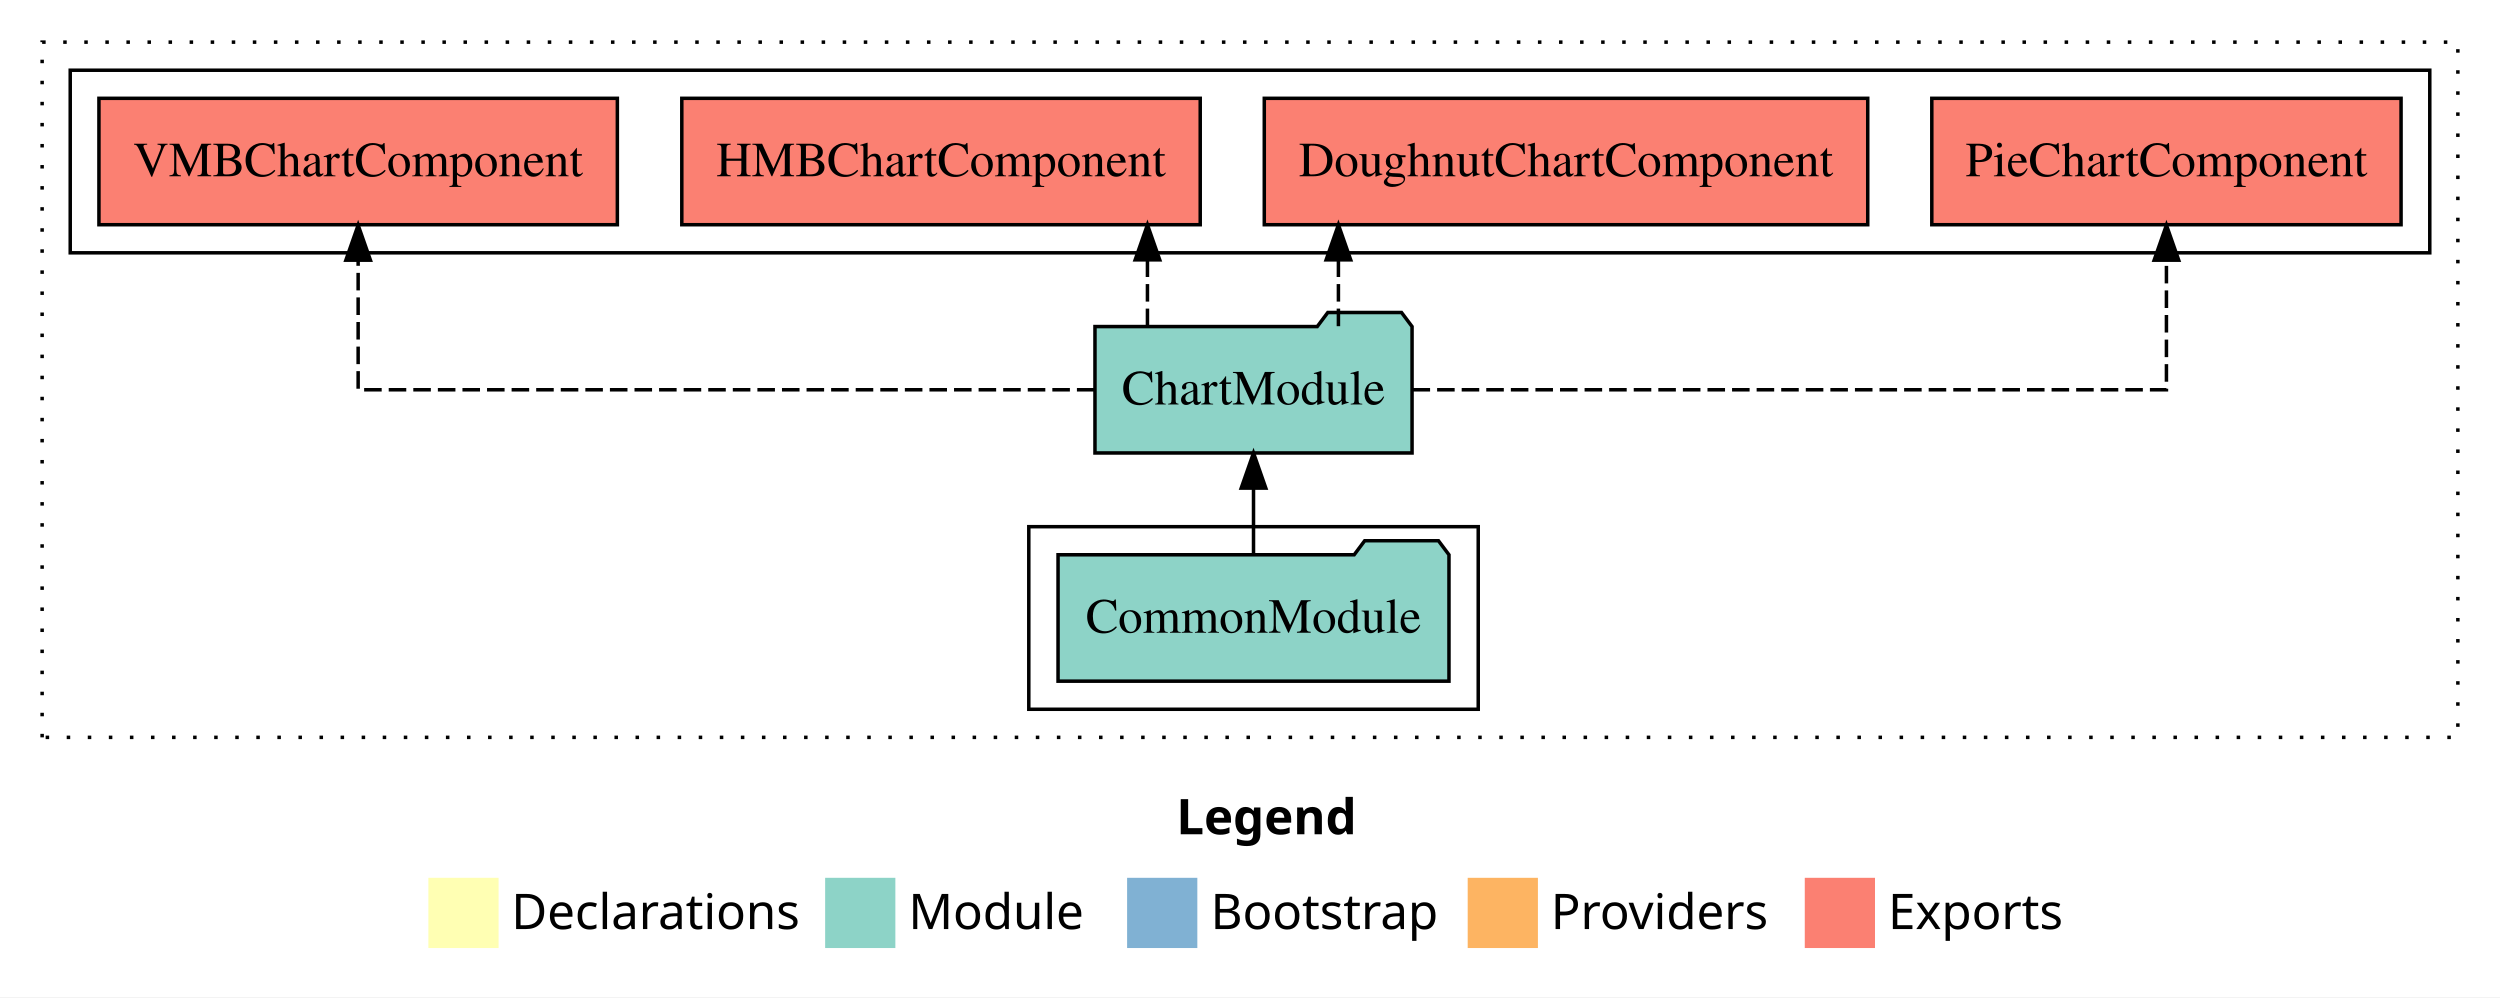
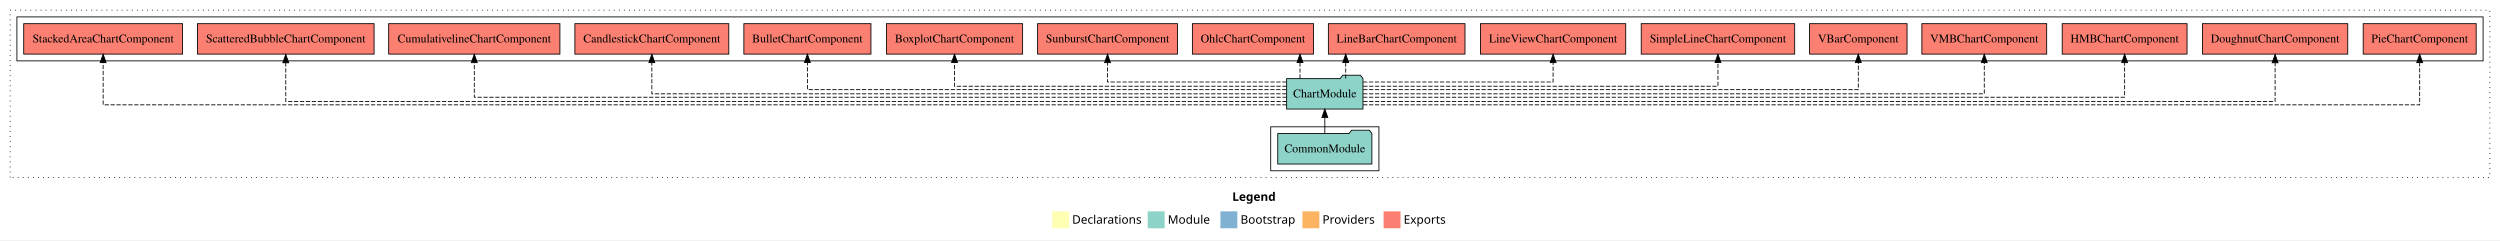
- <svg xmlns="http://www.w3.org/2000/svg" width="712pt" height="284pt" viewBox="0.00 0.00 712.00 284.00">
+ <svg xmlns="http://www.w3.org/2000/svg" width="2957pt" height="284pt" viewBox="0.00 0.00 2957.00 284.00">
  <g id="graph0" class="graph" transform="scale(1 1) rotate(0) translate(4 280)">
-     <polygon fill="#ffffff" stroke="transparent" points="-4,4 -4,-280 708,-280 708,4 -4,4" />
-     <text text-anchor="start" x="331.009" y="-42.4" font-family="sans-serif" font-weight="bold" font-size="14.00" fill="#000000">Legend</text>
-     <polygon fill="#ffffb3" stroke="transparent" points="118,-10 118,-30 138,-30 138,-10 118,-10" />
-     <text text-anchor="start" x="141.629" y="-15.4" font-family="sans-serif" font-size="14.00" fill="#000000">  Declarations</text>
-     <polygon fill="#8dd3c7" stroke="transparent" points="231,-10 231,-30 251,-30 251,-10 231,-10" />
-     <text text-anchor="start" x="254.725" y="-15.4" font-family="sans-serif" font-size="14.00" fill="#000000">  Module</text>
-     <polygon fill="#80b1d3" stroke="transparent" points="317,-10 317,-30 337,-30 337,-10 317,-10" />
-     <text text-anchor="start" x="340.781" y="-15.4" font-family="sans-serif" font-size="14.00" fill="#000000">  Bootstrap</text>
-     <polygon fill="#fdb462" stroke="transparent" points="414,-10 414,-30 434,-30 434,-10 414,-10" />
-     <text text-anchor="start" x="437.673" y="-15.4" font-family="sans-serif" font-size="14.00" fill="#000000">  Providers</text>
-     <polygon fill="#fb8072" stroke="transparent" points="510,-10 510,-30 530,-30 530,-10 510,-10" />
-     <text text-anchor="start" x="533.726" y="-15.4" font-family="sans-serif" font-size="14.00" fill="#000000">  Exports</text>
+     <polygon fill="#ffffff" stroke="transparent" points="-4,4 -4,-280 2953,-280 2953,4 -4,4" />
+     <text text-anchor="start" x="1453.509" y="-42.4" font-family="sans-serif" font-weight="bold" font-size="14.00" fill="#000000">Legend</text>
+     <polygon fill="#ffffb3" stroke="transparent" points="1240.5,-10 1240.5,-30 1260.5,-30 1260.5,-10 1240.5,-10" />
+     <text text-anchor="start" x="1264.129" y="-15.4" font-family="sans-serif" font-size="14.00" fill="#000000">  Declarations</text>
+     <polygon fill="#8dd3c7" stroke="transparent" points="1353.5,-10 1353.5,-30 1373.5,-30 1373.5,-10 1353.5,-10" />
+     <text text-anchor="start" x="1377.225" y="-15.4" font-family="sans-serif" font-size="14.00" fill="#000000">  Module</text>
+     <polygon fill="#80b1d3" stroke="transparent" points="1439.5,-10 1439.5,-30 1459.5,-30 1459.5,-10 1439.5,-10" />
+     <text text-anchor="start" x="1463.281" y="-15.4" font-family="sans-serif" font-size="14.00" fill="#000000">  Bootstrap</text>
+     <polygon fill="#fdb462" stroke="transparent" points="1536.5,-10 1536.5,-30 1556.5,-30 1556.5,-10 1536.5,-10" />
+     <text text-anchor="start" x="1560.173" y="-15.4" font-family="sans-serif" font-size="14.00" fill="#000000">  Providers</text>
+     <polygon fill="#fb8072" stroke="transparent" points="1632.5,-10 1632.5,-30 1652.5,-30 1652.5,-10 1632.5,-10" />
+     <text text-anchor="start" x="1656.226" y="-15.4" font-family="sans-serif" font-size="14.00" fill="#000000">  Exports</text>
    <g id="clust1" class="cluster">
-       <polygon fill="none" stroke="#000000" stroke-dasharray="1,5" points="8,-70 8,-268 696,-268 696,-70 8,-70" />
+       <polygon fill="none" stroke="#000000" stroke-dasharray="1,5" points="8,-70 8,-268 2941,-268 2941,-70 8,-70" />
    </g>
    <g id="clust3" class="cluster">
-       <polygon fill="none" stroke="#000000" points="289,-78 289,-130 417,-130 417,-78 289,-78" />
+       <polygon fill="none" stroke="#000000" points="1499,-78 1499,-130 1627,-130 1627,-78 1499,-78" />
    </g>
    <g id="clust4" class="cluster">
-       <polygon fill="none" stroke="#000000" points="16,-208 16,-260 688,-260 688,-208 16,-208" />
+       <polygon fill="none" stroke="#000000" points="16,-208 16,-260 2933,-260 2933,-208 16,-208" />
    </g>
    <g id="node1" class="node">
-       <polygon fill="#8dd3c7" stroke="#000000" points="408.668,-122 405.668,-126 384.668,-126 381.668,-122 297.332,-122 297.332,-86 408.668,-86 408.668,-122" />
-       <text text-anchor="middle" x="353" y="-99.8" font-family="Times,serif" font-size="14.00" fill="#000000">CommonModule</text>
+       <polygon fill="#8dd3c7" stroke="#000000" points="1618.668,-122 1615.668,-126 1594.668,-126 1591.668,-122 1507.332,-122 1507.332,-86 1618.668,-86 1618.668,-122" />
+       <text text-anchor="middle" x="1563" y="-99.8" font-family="Times,serif" font-size="14.00" fill="#000000">CommonModule</text>
    </g>
    <g id="node2" class="node">
-       <polygon fill="#8dd3c7" stroke="#000000" points="398.153,-187 395.153,-191 374.153,-191 371.153,-187 307.847,-187 307.847,-151 398.153,-151 398.153,-187" />
-       <text text-anchor="middle" x="353" y="-164.8" font-family="Times,serif" font-size="14.00" fill="#000000">ChartModule</text>
+       <polygon fill="#8dd3c7" stroke="#000000" points="1608.153,-187 1605.153,-191 1584.153,-191 1581.153,-187 1517.847,-187 1517.847,-151 1608.153,-151 1608.153,-187" />
+       <text text-anchor="middle" x="1563" y="-164.8" font-family="Times,serif" font-size="14.00" fill="#000000">ChartModule</text>
    </g>
    <g id="edge1" class="edge">
-       <path fill="none" stroke="#000000" d="M353,-122.106C353,-122.106 353,-140.991 353,-140.991" />
-       <polygon fill="#000000" stroke="#000000" points="349.5,-140.991 353,-150.991 356.5,-140.991 349.5,-140.991" />
+       <path fill="none" stroke="#000000" d="M1563,-122.106C1563,-122.106 1563,-140.991 1563,-140.991" />
+       <polygon fill="#000000" stroke="#000000" points="1559.5,-140.991 1563,-150.991 1566.5,-140.991 1559.5,-140.991" />
    </g>
    <g id="node3" class="node">
-       <polygon fill="#fb8072" stroke="#000000" points="679.823,-252 546.177,-252 546.177,-216 679.823,-216 679.823,-252" />
-       <text text-anchor="middle" x="613" y="-229.8" font-family="Times,serif" font-size="14.00" fill="#000000">PieChartComponent </text>
+       <polygon fill="#fb8072" stroke="#000000" points="2924.823,-252 2791.177,-252 2791.177,-216 2924.823,-216 2924.823,-252" />
+       <text text-anchor="middle" x="2858" y="-229.8" font-family="Times,serif" font-size="14.00" fill="#000000">PieChartComponent </text>
    </g>
    <g id="edge2" class="edge">
-       <path fill="none" stroke="#000000" stroke-dasharray="5,2" d="M398.288,-169C472.78,-169 613,-169 613,-169 613,-169 613,-205.894 613,-205.894" />
-       <polygon fill="#000000" stroke="#000000" points="609.5,-205.894 613,-215.894 616.5,-205.894 609.5,-205.894" />
+       <path fill="none" stroke="#000000" stroke-dasharray="5,2" d="M1608.33,-156C1837.536,-156 2858,-156 2858,-156 2858,-156 2858,-205.909 2858,-205.909" />
+       <polygon fill="#000000" stroke="#000000" points="2854.5,-205.909 2858,-215.909 2861.5,-205.909 2854.5,-205.909" />
    </g>
    <g id="node4" class="node">
-       <polygon fill="#fb8072" stroke="#000000" points="527.932,-252 356.068,-252 356.068,-216 527.932,-216 527.932,-252" />
-       <text text-anchor="middle" x="442" y="-229.8" font-family="Times,serif" font-size="14.00" fill="#000000">DoughnutChartComponent </text>
+       <polygon fill="#fb8072" stroke="#000000" points="2772.932,-252 2601.068,-252 2601.068,-216 2772.932,-216 2772.932,-252" />
+       <text text-anchor="middle" x="2687" y="-229.8" font-family="Times,serif" font-size="14.00" fill="#000000">DoughnutChartComponent </text>
    </g>
    <g id="edge3" class="edge">
-       <path fill="none" stroke="#000000" stroke-dasharray="5,2" d="M377.18,-187.106C377.18,-187.106 377.18,-205.991 377.18,-205.991" />
-       <polygon fill="#000000" stroke="#000000" points="373.68,-205.991 377.18,-215.991 380.68,-205.991 373.68,-205.991" />
+       <path fill="none" stroke="#000000" stroke-dasharray="5,2" d="M1608.454,-160C1818.737,-160 2687,-160 2687,-160 2687,-160 2687,-205.708 2687,-205.708" />
+       <polygon fill="#000000" stroke="#000000" points="2683.5,-205.708 2687,-215.708 2690.5,-205.708 2683.5,-205.708" />
    </g>
    <g id="node5" class="node">
-       <polygon fill="#fb8072" stroke="#000000" points="337.823,-252 190.177,-252 190.177,-216 337.823,-216 337.823,-252" />
-       <text text-anchor="middle" x="264" y="-229.8" font-family="Times,serif" font-size="14.00" fill="#000000">HMBChartComponent </text>
+       <polygon fill="#fb8072" stroke="#000000" points="2582.823,-252 2435.177,-252 2435.177,-216 2582.823,-216 2582.823,-252" />
+       <text text-anchor="middle" x="2509" y="-229.8" font-family="Times,serif" font-size="14.00" fill="#000000">HMBChartComponent </text>
    </g>
    <g id="edge4" class="edge">
-       <path fill="none" stroke="#000000" stroke-dasharray="5,2" d="M322.793,-187.106C322.793,-187.106 322.793,-205.991 322.793,-205.991" />
-       <polygon fill="#000000" stroke="#000000" points="319.293,-205.991 322.793,-215.991 326.293,-205.991 319.293,-205.991" />
+       <path fill="none" stroke="#000000" stroke-dasharray="5,2" d="M1608.309,-165C1796.793,-165 2509,-165 2509,-165 2509,-165 2509,-205.871 2509,-205.871" />
+       <polygon fill="#000000" stroke="#000000" points="2505.5,-205.871 2509,-215.871 2512.5,-205.871 2505.5,-205.871" />
    </g>
    <g id="node6" class="node">
-       <polygon fill="#fb8072" stroke="#000000" points="171.823,-252 24.177,-252 24.177,-216 171.823,-216 171.823,-252" />
-       <text text-anchor="middle" x="98" y="-229.8" font-family="Times,serif" font-size="14.00" fill="#000000">VMBChartComponent </text>
+       <polygon fill="#fb8072" stroke="#000000" points="2416.823,-252 2269.177,-252 2269.177,-216 2416.823,-216 2416.823,-252" />
+       <text text-anchor="middle" x="2343" y="-229.8" font-family="Times,serif" font-size="14.00" fill="#000000">VMBChartComponent </text>
    </g>
    <g id="edge5" class="edge">
-       <path fill="none" stroke="#000000" stroke-dasharray="5,2" d="M307.705,-169C234.428,-169 98,-169 98,-169 98,-169 98,-205.894 98,-205.894" />
-       <polygon fill="#000000" stroke="#000000" points="94.5,-205.894 98,-215.894 101.5,-205.894 94.5,-205.894" />
+       <path fill="none" stroke="#000000" stroke-dasharray="5,2" d="M1608.307,-169C1774.779,-169 2343,-169 2343,-169 2343,-169 2343,-205.894 2343,-205.894" />
+       <polygon fill="#000000" stroke="#000000" points="2339.5,-205.894 2343,-215.894 2346.5,-205.894 2339.5,-205.894" />
+     </g>
+     <g id="node7" class="node">
+       <polygon fill="#fb8072" stroke="#000000" points="2251.651,-252 2136.349,-252 2136.349,-216 2251.651,-216 2251.651,-252" />
+       <text text-anchor="middle" x="2194" y="-229.8" font-family="Times,serif" font-size="14.00" fill="#000000">VBarComponent </text>
+     </g>
+     <g id="edge6" class="edge">
+       <path fill="none" stroke="#000000" stroke-dasharray="5,2" d="M1608.38,-174C1753.063,-174 2194,-174 2194,-174 2194,-174 2194,-205.998 2194,-205.998" />
+       <polygon fill="#000000" stroke="#000000" points="2190.5,-205.998 2194,-215.998 2197.5,-205.998 2190.5,-205.998" />
+     </g>
+     <g id="node8" class="node">
+       <polygon fill="#fb8072" stroke="#000000" points="2118.762,-252 1937.238,-252 1937.238,-216 2118.762,-216 2118.762,-252" />
+       <text text-anchor="middle" x="2028" y="-229.8" font-family="Times,serif" font-size="14.00" fill="#000000">SimpleLineChartComponent </text>
+     </g>
+     <g id="edge7" class="edge">
+       <path fill="none" stroke="#000000" stroke-dasharray="5,2" d="M1608.433,-178C1725.439,-178 2028,-178 2028,-178 2028,-178 2028,-205.973 2028,-205.973" />
+       <polygon fill="#000000" stroke="#000000" points="2024.5,-205.973 2028,-215.973 2031.5,-205.973 2024.5,-205.973" />
+     </g>
+     <g id="node9" class="node">
+       <polygon fill="#fb8072" stroke="#000000" points="1918.911,-252 1747.089,-252 1747.089,-216 1918.911,-216 1918.911,-252" />
+       <text text-anchor="middle" x="1833" y="-229.8" font-family="Times,serif" font-size="14.00" fill="#000000">LineViewChartComponent </text>
+     </g>
+     <g id="edge8" class="edge">
+       <path fill="none" stroke="#000000" stroke-dasharray="5,2" d="M1608.192,-183C1685.054,-183 1833,-183 1833,-183 1833,-183 1833,-205.876 1833,-205.876" />
+       <polygon fill="#000000" stroke="#000000" points="1829.5,-205.876 1833,-215.876 1836.5,-205.876 1829.5,-205.876" />
+     </g>
+     <g id="node10" class="node">
+       <polygon fill="#fb8072" stroke="#000000" points="1728.804,-252 1567.196,-252 1567.196,-216 1728.804,-216 1728.804,-252" />
+       <text text-anchor="middle" x="1648" y="-229.8" font-family="Times,serif" font-size="14.00" fill="#000000">LineBarChartComponent </text>
+     </g>
+     <g id="edge9" class="edge">
+       <path fill="none" stroke="#000000" stroke-dasharray="5,2" d="M1587.712,-187.106C1587.712,-187.106 1587.712,-205.991 1587.712,-205.991" />
+       <polygon fill="#000000" stroke="#000000" points="1584.212,-205.991 1587.712,-215.991 1591.212,-205.991 1584.212,-205.991" />
+     </g>
+     <g id="node11" class="node">
+       <polygon fill="#fb8072" stroke="#000000" points="1549.647,-252 1406.353,-252 1406.353,-216 1549.647,-216 1549.647,-252" />
+       <text text-anchor="middle" x="1478" y="-229.8" font-family="Times,serif" font-size="14.00" fill="#000000">OhlcChartComponent </text>
+     </g>
+     <g id="edge10" class="edge">
+       <path fill="none" stroke="#000000" stroke-dasharray="5,2" d="M1533.624,-187.106C1533.624,-187.106 1533.624,-205.991 1533.624,-205.991" />
+       <polygon fill="#000000" stroke="#000000" points="1530.124,-205.991 1533.624,-215.991 1537.124,-205.991 1530.124,-205.991" />
+     </g>
+     <g id="node12" class="node">
+       <polygon fill="#fb8072" stroke="#000000" points="1388.713,-252 1223.287,-252 1223.287,-216 1388.713,-216 1388.713,-252" />
+       <text text-anchor="middle" x="1306" y="-229.8" font-family="Times,serif" font-size="14.00" fill="#000000">SunburstChartComponent </text>
+     </g>
+     <g id="edge11" class="edge">
+       <path fill="none" stroke="#000000" stroke-dasharray="5,2" d="M1517.645,-183C1443.866,-183 1306,-183 1306,-183 1306,-183 1306,-205.876 1306,-205.876" />
+       <polygon fill="#000000" stroke="#000000" points="1302.5,-205.876 1306,-215.876 1309.5,-205.876 1302.5,-205.876" />
+     </g>
+     <g id="node13" class="node">
+       <polygon fill="#fb8072" stroke="#000000" points="1205.553,-252 1044.447,-252 1044.447,-216 1205.553,-216 1205.553,-252" />
+       <text text-anchor="middle" x="1125" y="-229.8" font-family="Times,serif" font-size="14.00" fill="#000000">BoxplotChartComponent </text>
+     </g>
+     <g id="edge12" class="edge">
+       <path fill="none" stroke="#000000" stroke-dasharray="5,2" d="M1517.776,-178C1405.868,-178 1125,-178 1125,-178 1125,-178 1125,-205.973 1125,-205.973" />
+       <polygon fill="#000000" stroke="#000000" points="1121.5,-205.973 1125,-215.973 1128.5,-205.973 1121.5,-205.973" />
+     </g>
+     <g id="node14" class="node">
+       <polygon fill="#fb8072" stroke="#000000" points="1026.158,-252 875.842,-252 875.842,-216 1026.158,-216 1026.158,-252" />
+       <text text-anchor="middle" x="951" y="-229.8" font-family="Times,serif" font-size="14.00" fill="#000000">BulletChartComponent </text>
+     </g>
+     <g id="edge13" class="edge">
+       <path fill="none" stroke="#000000" stroke-dasharray="5,2" d="M1517.501,-174C1375.668,-174 951,-174 951,-174 951,-174 951,-205.998 951,-205.998" />
+       <polygon fill="#000000" stroke="#000000" points="947.5,-205.998 951,-215.998 954.5,-205.998 947.5,-205.998" />
+     </g>
+     <g id="node15" class="node">
+       <polygon fill="#fb8072" stroke="#000000" points="858.032,-252 675.968,-252 675.968,-216 858.032,-216 858.032,-252" />
+       <text text-anchor="middle" x="767" y="-229.8" font-family="Times,serif" font-size="14.00" fill="#000000">CandlestickChartComponent </text>
+     </g>
+     <g id="edge14" class="edge">
+       <path fill="none" stroke="#000000" stroke-dasharray="5,2" d="M1517.634,-169C1348.869,-169 767,-169 767,-169 767,-169 767,-205.894 767,-205.894" />
+       <polygon fill="#000000" stroke="#000000" points="763.5,-205.894 767,-215.894 770.5,-205.894 763.5,-205.894" />
+     </g>
+     <g id="node16" class="node">
+       <polygon fill="#fb8072" stroke="#000000" points="658.259,-252 455.741,-252 455.741,-216 658.259,-216 658.259,-252" />
+       <text text-anchor="middle" x="557" y="-229.8" font-family="Times,serif" font-size="14.00" fill="#000000">CumulativelineChartComponent </text>
+     </g>
+     <g id="edge15" class="edge">
+       <path fill="none" stroke="#000000" stroke-dasharray="5,2" d="M1517.82,-165C1322.07,-165 557,-165 557,-165 557,-165 557,-205.871 557,-205.871" />
+       <polygon fill="#000000" stroke="#000000" points="553.5,-205.871 557,-215.871 560.5,-205.871 553.5,-205.871" />
+     </g>
+     <g id="node17" class="node">
+       <polygon fill="#fb8072" stroke="#000000" points="438.46,-252 229.54,-252 229.54,-216 438.46,-216 438.46,-252" />
+       <text text-anchor="middle" x="334" y="-229.8" font-family="Times,serif" font-size="14.00" fill="#000000">ScatteredBubbleChartComponent </text>
+     </g>
+     <g id="edge16" class="edge">
+       <path fill="none" stroke="#000000" stroke-dasharray="5,2" d="M1517.802,-160C1296.074,-160 334,-160 334,-160 334,-160 334,-205.708 334,-205.708" />
+       <polygon fill="#000000" stroke="#000000" points="330.5,-205.708 334,-215.708 337.5,-205.708 330.5,-205.708" />
+     </g>
+     <g id="node18" class="node">
+       <polygon fill="#fb8072" stroke="#000000" points="211.949,-252 24.051,-252 24.051,-216 211.949,-216 211.949,-252" />
+       <text text-anchor="middle" x="118" y="-229.8" font-family="Times,serif" font-size="14.00" fill="#000000">StackedAreaChartComponent </text>
+     </g>
+     <g id="edge17" class="edge">
+       <path fill="none" stroke="#000000" stroke-dasharray="5,2" d="M1517.769,-156C1273.007,-156 118,-156 118,-156 118,-156 118,-205.909 118,-205.909" />
+       <polygon fill="#000000" stroke="#000000" points="114.5,-205.909 118,-215.909 121.5,-205.909 114.5,-205.909" />
    </g>
  </g>
</svg>
